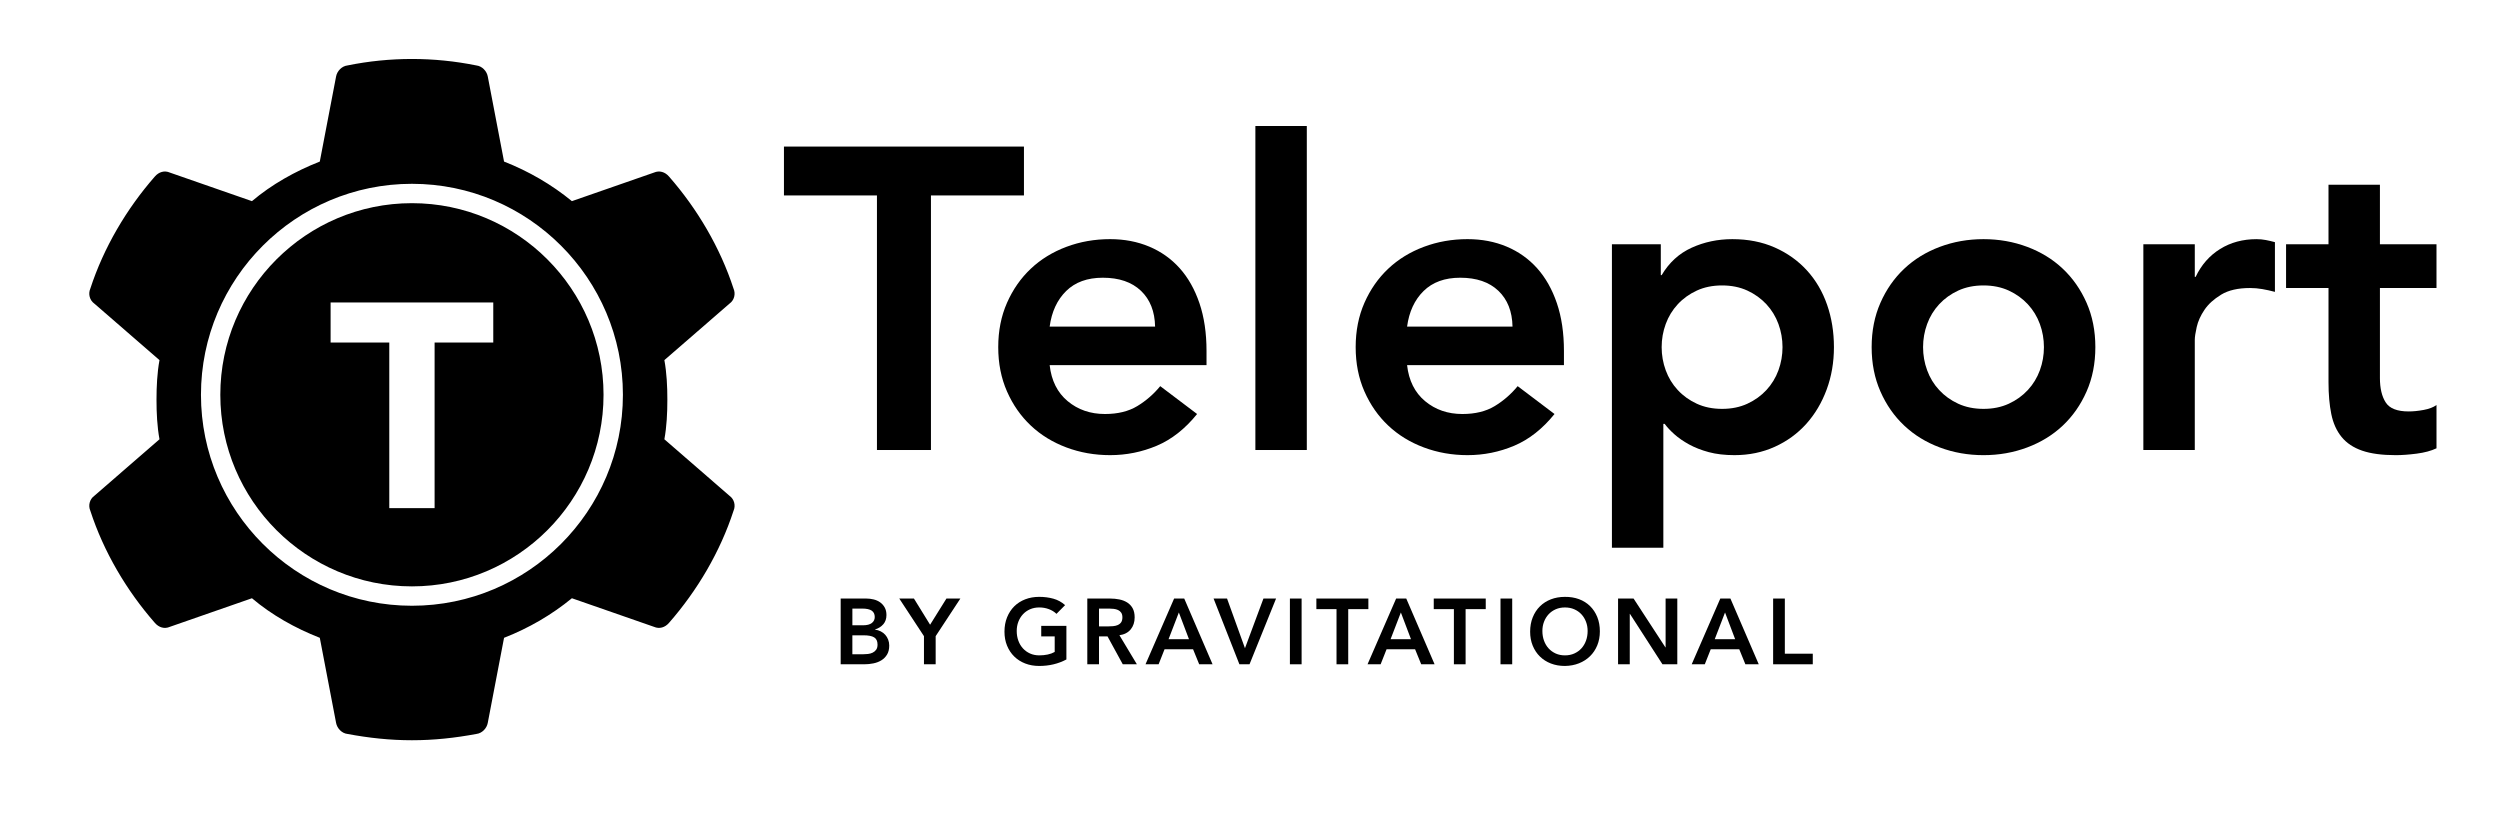
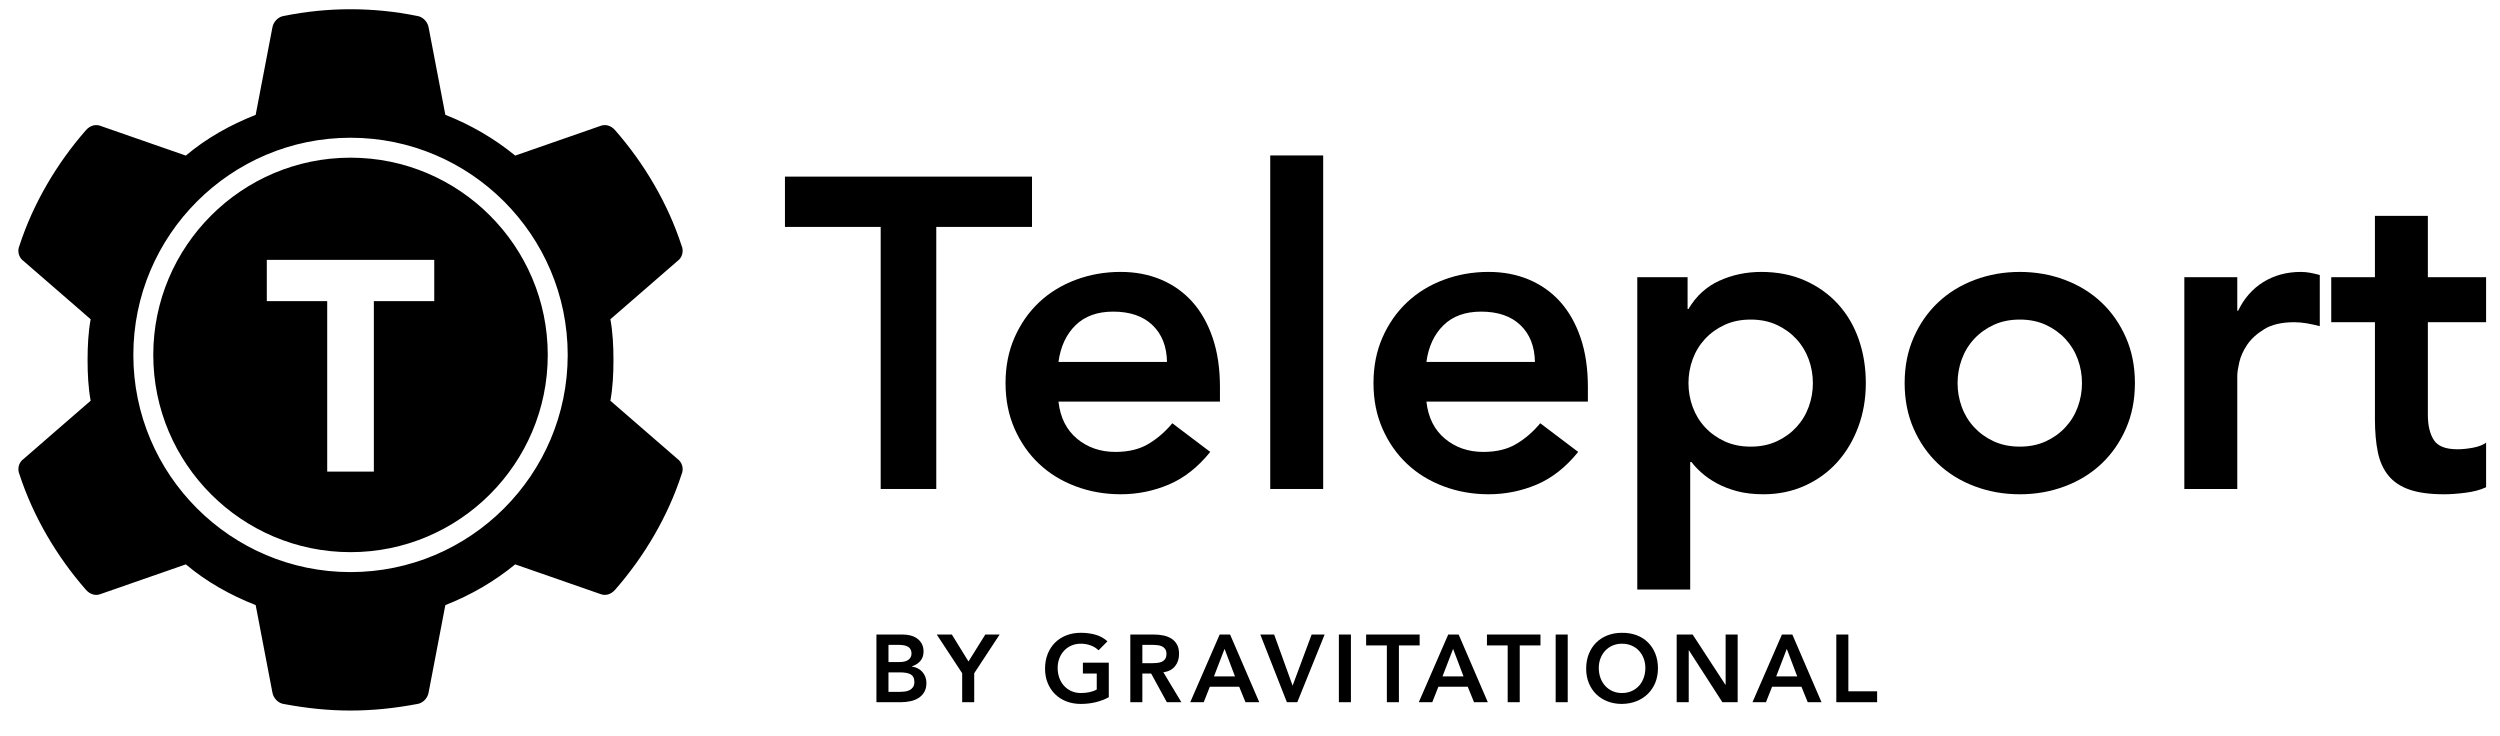
- <svg xmlns="http://www.w3.org/2000/svg" version="1.1" id="Layer_1" x="0px" y="0px" viewBox="0 0 350 114" enable-background="new 0 0 350 114" xml:space="preserve">
-   <g id="Layer_2">
-     <g>
+ <svg xmlns="http://www.w3.org/2000/svg" version="1.1" x="0px" y="0px" width="340px" height="100px" viewBox="0 0 340 100" enable-background="new 0 0 0 0" xml:space="preserve">
+   <g>
+     <g id="Layer_2">
      <g>
-         <path d="M57.671,28.444c-7.396,0-14.102,3.008-18.96,7.866c-4.857,4.857-7.866,11.563-7.866,18.96     c0,7.396,3.008,14.101,7.866,18.958s11.564,7.865,18.96,7.865s14.102-3.008,18.959-7.865s7.865-11.562,7.865-18.958     s-3.008-14.104-7.865-18.96C71.772,31.452,65.067,28.444,57.671,28.444z M69.058,47.954h-8.214v23.18H54.5v-23.18h-8.215v-5.612     h22.773V47.954L69.058,47.954z" />
-       </g>
-       <g>
-         <path d="M102.783,70.357c-0.099-0.371-0.321-0.709-0.647-0.942l-4.562-3.958L93.012,61.5     c0.163-0.887,0.268-1.805,0.331-2.736c0.064-0.931,0.087-1.874,0.087-2.805c0-0.933-0.022-1.875-0.087-2.807     c-0.063-0.932-0.168-1.851-0.331-2.736l4.562-3.957l4.562-3.958c0.326-0.233,0.549-0.57,0.647-0.942     c0.099-0.373,0.075-0.779-0.088-1.153c-0.932-2.862-2.2-5.656-3.731-8.299c-1.531-2.642-3.322-5.133-5.302-7.391     c-0.279-0.326-0.617-0.548-0.978-0.646c-0.36-0.099-0.745-0.075-1.117,0.087l-5.751,2.002l-5.749,2.001     c-1.42-1.164-2.934-2.211-4.522-3.137c-1.59-0.925-3.254-1.728-4.978-2.404l-1.14-5.959l-1.141-5.959     c-0.069-0.373-0.268-0.733-0.547-1.013c-0.279-0.28-0.641-0.478-1.037-0.524c-2.98-0.605-6.007-0.908-9.033-0.908     s-6.053,0.302-9.033,0.908C48.24,9.21,47.88,9.409,47.6,9.688c-0.279,0.279-0.478,0.64-0.547,1.013l-1.141,5.959l-1.141,5.96     c-1.723,0.676-3.411,1.479-5.012,2.404c-1.6,0.925-3.113,1.973-4.487,3.137l-5.75-2.001l-5.75-2.002     c-0.372-0.164-0.756-0.187-1.117-0.088c-0.361,0.1-0.699,0.32-0.978,0.646c-1.979,2.259-3.771,4.75-5.302,7.392     c-1.53,2.642-2.799,5.437-3.73,8.299c-0.163,0.373-0.187,0.781-0.087,1.152c0.099,0.372,0.32,0.71,0.646,0.943l4.563,3.957     l4.562,3.958c-0.163,0.885-0.268,1.804-0.331,2.735c-0.064,0.932-0.088,1.875-0.088,2.806s0.023,1.875,0.087,2.806     c0.064,0.932,0.168,1.851,0.332,2.735l-4.562,3.957l-4.562,3.959c-0.325,0.231-0.547,0.569-0.646,0.942     c-0.099,0.371-0.076,0.779,0.087,1.15c0.931,2.865,2.2,5.658,3.73,8.301c1.531,2.643,3.323,5.133,5.302,7.392     c0.28,0.325,0.618,0.548,0.978,0.646c0.361,0.1,0.745,0.075,1.118-0.088l5.75-2.003l5.75-2.001     c1.373,1.164,2.886,2.213,4.487,3.139c1.601,0.924,3.289,1.728,5.011,2.401l1.141,5.962l1.141,5.959     c0.07,0.372,0.268,0.733,0.547,1.014c0.279,0.279,0.641,0.479,1.036,0.522c1.49,0.278,2.979,0.501,4.481,0.651     c1.501,0.152,3.015,0.232,4.552,0.232s3.049-0.08,4.551-0.232c1.502-0.15,2.991-0.373,4.48-0.651     c0.396-0.045,0.757-0.244,1.037-0.522c0.28-0.279,0.477-0.642,0.547-1.014l1.141-5.959l1.141-5.962     c1.723-0.675,3.387-1.478,4.977-2.401c1.588-0.926,3.103-1.975,4.522-3.139l5.75,2.001l5.75,2.003     c0.373,0.163,0.757,0.186,1.118,0.088c0.36-0.099,0.698-0.32,0.978-0.646c1.979-2.259,3.771-4.749,5.302-7.392     c1.531-2.643,2.8-5.437,3.731-8.301C102.859,71.139,102.883,70.729,102.783,70.357z M78.545,76.145     c-5.348,5.349-12.732,8.66-20.875,8.66c-8.144,0-15.527-3.312-20.875-8.66s-8.66-12.731-8.66-20.875     c0-8.144,3.312-15.527,8.661-20.876c5.348-5.348,12.732-8.661,20.876-8.661c8.143,0,15.526,3.312,20.875,8.661     c5.348,5.349,8.661,12.732,8.661,20.876C87.207,63.412,83.894,70.796,78.545,76.145z" />
+         <g>
+           <path d="m47.671,21.444c-7.396,0 -14.102,3.008 -18.96,7.866c-4.857,4.857 -7.866,11.563 -7.866,18.96c0,7.396 3.008,14.101 7.866,18.958s11.564,7.865 18.96,7.865s14.102,-3.008 18.959,-7.865s7.865,-11.562 7.865,-18.958s-3.008,-14.104 -7.865,-18.96c-4.858,-4.858 -11.563,-7.866 -18.959,-7.866zm11.387,19.51h-8.214v23.18h-6.344v-23.18h-8.215v-5.612h22.773v5.612l0,0z" />
+         </g>
+         <g>
+           <path d="m92.783,63.357c-0.099,-0.371 -0.321,-0.709 -0.647,-0.942l-4.562,-3.958l-4.562,-3.957c0.163,-0.887 0.268,-1.805 0.331,-2.736c0.064,-0.931 0.087,-1.874 0.087,-2.805c0,-0.933 -0.022,-1.875 -0.087,-2.807c-0.063,-0.932 -0.168,-1.851 -0.331,-2.736l4.562,-3.957l4.562,-3.958c0.326,-0.233 0.549,-0.57 0.647,-0.942c0.099,-0.373 0.075,-0.779 -0.088,-1.153c-0.932,-2.862 -2.2,-5.656 -3.731,-8.299c-1.531,-2.642 -3.322,-5.133 -5.302,-7.391c-0.279,-0.326 -0.617,-0.548 -0.978,-0.646c-0.36,-0.099 -0.745,-0.075 -1.117,0.087l-5.751,2.002l-5.749,2.001c-1.42,-1.164 -2.934,-2.211 -4.522,-3.137c-1.59,-0.925 -3.254,-1.728 -4.978,-2.404l-1.14,-5.959l-1.141,-5.959c-0.069,-0.373 -0.268,-0.733 -0.547,-1.013c-0.279,-0.28 -0.641,-0.478 -1.037,-0.524c-2.98,-0.605 -6.007,-0.908 -9.033,-0.908s-6.053,0.302 -9.033,0.908c-0.396,0.046 -0.756,0.245 -1.036,0.524c-0.279,0.279 -0.478,0.64 -0.547,1.013l-1.141,5.959l-1.141,5.96c-1.723,0.676 -3.411,1.479 -5.012,2.404c-1.6,0.925 -3.113,1.973 -4.487,3.137l-5.75,-2.001l-5.75,-2.002c-0.372,-0.164 -0.756,-0.187 -1.117,-0.088c-0.361,0.1 -0.699,0.32 -0.978,0.646c-1.979,2.259 -3.771,4.75 -5.302,7.392c-1.53,2.642 -2.799,5.437 -3.73,8.299c-0.163,0.373 -0.187,0.781 -0.087,1.152c0.099,0.372 0.32,0.71 0.646,0.943l4.563,3.957l4.562,3.958c-0.163,0.885 -0.268,1.804 -0.331,2.735c-0.064,0.932 -0.088,1.875 -0.088,2.806s0.023,1.875 0.087,2.806c0.064,0.932 0.168,1.851 0.332,2.735l-4.562,3.957l-4.562,3.959c-0.325,0.231 -0.547,0.569 -0.646,0.942c-0.099,0.371 -0.076,0.779 0.087,1.15c0.931,2.865 2.2,5.658 3.73,8.301c1.531,2.643 3.323,5.133 5.302,7.392c0.28,0.325 0.618,0.548 0.978,0.646c0.361,0.1 0.745,0.075 1.118,-0.088l5.75,-2.003l5.75,-2.001c1.373,1.164 2.886,2.213 4.487,3.139c1.601,0.924 3.289,1.728 5.011,2.401l1.141,5.962l1.141,5.959c0.07,0.372 0.268,0.733 0.547,1.014c0.279,0.279 0.641,0.479 1.036,0.522c1.49,0.278 2.979,0.501 4.481,0.651c1.501,0.152 3.015,0.232 4.552,0.232s3.049,-0.08 4.551,-0.232c1.502,-0.15 2.991,-0.373 4.48,-0.651c0.396,-0.045 0.757,-0.244 1.037,-0.522c0.28,-0.279 0.477,-0.642 0.547,-1.014l1.141,-5.959l1.141,-5.962c1.723,-0.675 3.387,-1.478 4.977,-2.401c1.588,-0.926 3.103,-1.975 4.522,-3.139l5.75,2.001l5.75,2.003c0.373,0.163 0.757,0.186 1.118,0.088c0.36,-0.099 0.698,-0.32 0.978,-0.646c1.979,-2.259 3.771,-4.749 5.302,-7.392c1.531,-2.643 2.8,-5.437 3.731,-8.301c0.164,-0.368 0.188,-0.778 0.088,-1.15zm-24.238,5.788c-5.348,5.349 -12.732,8.66 -20.875,8.66c-8.144,0 -15.527,-3.312 -20.875,-8.66s-8.66,-12.731 -8.66,-20.875c0,-8.144 3.312,-15.527 8.661,-20.876c5.348,-5.348 12.732,-8.661 20.876,-8.661c8.143,0 15.526,3.312 20.875,8.661c5.348,5.349 8.661,12.732 8.661,20.876c-0.001,8.142 -3.314,15.526 -8.663,20.875z" />
+         </g>
      </g>
    </g>
-   </g>
-   <g enable-background="new    ">
-     <path d="M122.773,27.361h-13.02v-6.841h33.6v6.841h-13.02v35.64h-7.56V27.361z" />
-     <path d="M146.953,51.121c0.24,2.16,1.08,3.84,2.52,5.04s3.18,1.8,5.22,1.8c1.8,0,3.309-0.369,4.53-1.11   c1.22-0.739,2.29-1.669,3.21-2.79l5.16,3.9c-1.68,2.08-3.561,3.561-5.64,4.44c-2.08,0.879-4.26,1.319-6.54,1.319   c-2.16,0-4.2-0.359-6.12-1.08c-1.92-0.72-3.581-1.739-4.98-3.06c-1.401-1.32-2.511-2.91-3.33-4.771   c-0.82-1.859-1.23-3.93-1.23-6.21c0-2.279,0.41-4.35,1.23-6.21c0.819-1.859,1.929-3.449,3.33-4.77c1.399-1.32,3.06-2.34,4.98-3.061   c1.92-0.72,3.96-1.079,6.12-1.079c2,0,3.83,0.351,5.49,1.05c1.659,0.7,3.08,1.71,4.26,3.029c1.18,1.32,2.1,2.951,2.76,4.891   c0.66,1.94,0.99,4.17,0.99,6.689v1.98H146.953z M161.713,45.721c-0.041-2.119-0.7-3.789-1.98-5.01c-1.281-1.22-3.06-1.83-5.34-1.83   c-2.16,0-3.87,0.621-5.13,1.86c-1.26,1.24-2.031,2.9-2.31,4.979H161.713z" />
-     <path d="M175.753,17.641h7.2v45.36h-7.2V17.641z" />
-     <path d="M196.992,51.121c0.24,2.16,1.08,3.84,2.52,5.04c1.44,1.2,3.181,1.8,5.221,1.8c1.8,0,3.309-0.369,4.529-1.11   c1.221-0.739,2.29-1.669,3.211-2.79l5.16,3.9c-1.681,2.08-3.561,3.561-5.641,4.44c-2.08,0.879-4.26,1.319-6.54,1.319   c-2.159,0-4.2-0.359-6.12-1.08c-1.92-0.72-3.58-1.739-4.979-3.06c-1.401-1.32-2.511-2.91-3.33-4.771   c-0.82-1.859-1.229-3.93-1.229-6.21c0-2.279,0.409-4.35,1.229-6.21c0.819-1.859,1.929-3.449,3.33-4.77   c1.399-1.32,3.06-2.34,4.979-3.061c1.92-0.72,3.961-1.079,6.12-1.079c2,0,3.83,0.351,5.49,1.05c1.659,0.7,3.079,1.71,4.26,3.029   c1.18,1.32,2.101,2.951,2.761,4.891c0.66,1.94,0.989,4.17,0.989,6.689v1.98H196.992z M211.752,45.721   c-0.04-2.119-0.699-3.789-1.979-5.01c-1.28-1.22-3.06-1.83-5.341-1.83c-2.159,0-3.869,0.621-5.129,1.86   c-1.26,1.24-2.031,2.9-2.311,4.979H211.752z" />
-     <path d="M225.672,34.201h6.84v4.319h0.12c1.04-1.759,2.439-3.039,4.2-3.84c1.76-0.8,3.66-1.199,5.699-1.199   c2.199,0,4.18,0.39,5.94,1.17c1.76,0.779,3.26,1.851,4.5,3.21c1.239,1.36,2.18,2.96,2.82,4.8c0.64,1.84,0.96,3.82,0.96,5.939   c0,2.121-0.34,4.101-1.02,5.94c-0.682,1.84-1.631,3.44-2.851,4.8c-1.221,1.36-2.69,2.43-4.41,3.21s-3.601,1.17-5.64,1.17   c-1.36,0-2.561-0.141-3.6-0.42c-1.041-0.28-1.961-0.64-2.761-1.08c-0.8-0.439-1.479-0.909-2.04-1.41   c-0.561-0.499-1.02-0.989-1.38-1.47h-0.181v17.34h-7.199V34.201z M249.552,48.601c0-1.119-0.19-2.199-0.569-3.239   c-0.381-1.04-0.941-1.96-1.681-2.761c-0.741-0.799-1.63-1.439-2.67-1.92c-1.04-0.479-2.22-0.72-3.54-0.72s-2.5,0.24-3.54,0.72   c-1.04,0.48-1.931,1.121-2.67,1.92c-0.741,0.801-1.3,1.721-1.681,2.761c-0.38,1.04-0.569,2.12-0.569,3.239   c0,1.121,0.189,2.201,0.569,3.24c0.381,1.041,0.939,1.961,1.681,2.76c0.739,0.801,1.63,1.44,2.67,1.92   c1.04,0.48,2.22,0.721,3.54,0.721s2.5-0.24,3.54-0.721c1.04-0.479,1.929-1.119,2.67-1.92c0.739-0.799,1.3-1.719,1.681-2.76   C249.361,50.802,249.552,49.722,249.552,48.601z" />
-     <path d="M262.031,48.601c0-2.279,0.41-4.35,1.23-6.21c0.818-1.859,1.929-3.449,3.33-4.77   c1.398-1.32,3.059-2.34,4.979-3.061c1.92-0.72,3.96-1.079,6.12-1.079s4.199,0.359,6.119,1.079c1.92,0.721,3.58,1.74,4.98,3.061   s2.51,2.91,3.33,4.77c0.82,1.86,1.23,3.931,1.23,6.21c0,2.28-0.41,4.351-1.23,6.21c-0.82,1.86-1.93,3.45-3.33,4.771   s-3.061,2.34-4.98,3.06c-1.92,0.721-3.959,1.08-6.119,1.08s-4.2-0.359-6.12-1.08c-1.921-0.72-3.581-1.739-4.979-3.06   c-1.401-1.32-2.512-2.91-3.33-4.771C262.441,52.951,262.031,50.881,262.031,48.601z M269.23,48.601c0,1.121,0.189,2.201,0.57,3.24   c0.38,1.041,0.939,1.961,1.68,2.76c0.74,0.801,1.63,1.44,2.67,1.92c1.041,0.48,2.221,0.721,3.541,0.721s2.499-0.24,3.539-0.721   c1.041-0.479,1.93-1.119,2.67-1.92c0.74-0.799,1.301-1.719,1.682-2.76c0.379-1.039,0.568-2.119,0.568-3.24   c0-1.119-0.189-2.199-0.568-3.239c-0.381-1.04-0.941-1.96-1.682-2.761c-0.74-0.799-1.629-1.439-2.67-1.92   c-1.04-0.479-2.219-0.72-3.539-0.72s-2.5,0.24-3.541,0.72c-1.04,0.48-1.93,1.121-2.67,1.92c-0.74,0.801-1.3,1.721-1.68,2.761   C269.42,46.401,269.23,47.481,269.23,48.601z" />
-     <path d="M300.07,34.201h7.201v4.56h0.119c0.799-1.68,1.939-2.979,3.42-3.899s3.18-1.38,5.1-1.38   c0.439,0,0.871,0.04,1.291,0.119c0.42,0.081,0.85,0.181,1.289,0.301v6.96c-0.6-0.16-1.189-0.29-1.77-0.391   c-0.58-0.099-1.15-0.149-1.711-0.149c-1.68,0-3.029,0.31-4.049,0.93c-1.02,0.621-1.801,1.33-2.34,2.13   c-0.541,0.801-0.9,1.601-1.08,2.4c-0.18,0.801-0.27,1.4-0.27,1.8v15.42h-7.201V34.201z" />
-     <path d="M320.049,40.321v-6.12h5.941v-8.34h7.199v8.34h7.92v6.12h-7.92v12.6c0,1.44,0.27,2.58,0.811,3.42   c0.539,0.84,1.609,1.26,3.209,1.26c0.641,0,1.34-0.069,2.102-0.21c0.758-0.14,1.359-0.369,1.799-0.689v6.06   c-0.76,0.36-1.689,0.609-2.789,0.75c-1.102,0.14-2.07,0.21-2.91,0.21c-1.92,0-3.49-0.21-4.711-0.63s-2.18-1.06-2.879-1.92   c-0.701-0.859-1.182-1.93-1.441-3.21c-0.26-1.279-0.389-2.76-0.389-4.44V40.321H320.049z" />
-   </g>
-   <g enable-background="new    ">
-     <path d="M117.694,83.796h3.588c0.346,0,0.689,0.041,1.027,0.124c0.338,0.082,0.639,0.217,0.903,0.402   c0.264,0.187,0.479,0.427,0.644,0.722s0.247,0.65,0.247,1.066c0,0.52-0.147,0.948-0.442,1.287c-0.295,0.338-0.681,0.58-1.157,0.728   v0.026c0.286,0.034,0.553,0.114,0.8,0.24c0.247,0.126,0.457,0.286,0.63,0.48c0.173,0.195,0.31,0.421,0.409,0.677   s0.15,0.53,0.15,0.825c0,0.503-0.1,0.921-0.299,1.255c-0.199,0.333-0.461,0.603-0.786,0.806c-0.325,0.204-0.698,0.349-1.118,0.436   S121.442,93,121.009,93h-3.315V83.796z M119.332,87.54h1.495c0.546,0,0.956-0.106,1.229-0.318c0.273-0.213,0.409-0.492,0.409-0.839   c0-0.398-0.141-0.695-0.422-0.891c-0.282-0.194-0.734-0.292-1.358-0.292h-1.352V87.54z M119.332,91.596h1.508   c0.208,0,0.431-0.013,0.669-0.039c0.238-0.025,0.457-0.086,0.657-0.182c0.199-0.096,0.364-0.231,0.494-0.409   c0.13-0.178,0.195-0.418,0.195-0.722c0-0.485-0.158-0.823-0.475-1.014c-0.316-0.191-0.808-0.286-1.476-0.286h-1.573V91.596z" />
-     <path d="M129.355,89.061l-3.458-5.265h2.054l2.262,3.666l2.288-3.666h1.95l-3.458,5.265V93h-1.638V89.061z" />
-     <path d="M149.297,92.324c-1.136,0.606-2.405,0.91-3.809,0.91c-0.711,0-1.363-0.115-1.957-0.345   s-1.105-0.555-1.534-0.976c-0.429-0.42-0.765-0.925-1.007-1.514c-0.243-0.59-0.364-1.244-0.364-1.964   c0-0.736,0.121-1.405,0.364-2.008s0.579-1.116,1.007-1.541c0.429-0.424,0.94-0.751,1.534-0.981   c0.594-0.229,1.246-0.345,1.957-0.345c0.702,0,1.36,0.085,1.976,0.254c0.615,0.169,1.166,0.471,1.651,0.903l-1.209,1.223   c-0.295-0.286-0.652-0.508-1.072-0.663c-0.421-0.156-0.865-0.234-1.333-0.234c-0.477,0-0.908,0.085-1.294,0.254   c-0.385,0.169-0.717,0.402-0.994,0.701c-0.277,0.3-0.492,0.648-0.644,1.047c-0.152,0.398-0.228,0.828-0.228,1.287   c0,0.494,0.076,0.949,0.228,1.365c0.151,0.416,0.366,0.775,0.644,1.079c0.277,0.303,0.609,0.541,0.994,0.715   c0.386,0.173,0.817,0.26,1.294,0.26c0.416,0,0.808-0.039,1.176-0.117c0.368-0.078,0.695-0.199,0.981-0.363V89.1h-1.885v-1.481   h3.523V92.324z" />
-     <path d="M152.222,83.796h3.198c0.442,0,0.869,0.041,1.28,0.124c0.412,0.082,0.778,0.223,1.099,0.422   c0.32,0.199,0.576,0.468,0.767,0.807c0.19,0.338,0.286,0.767,0.286,1.286c0,0.668-0.185,1.227-0.553,1.678   c-0.369,0.45-0.895,0.724-1.58,0.818L159.164,93h-1.976l-2.132-3.9h-1.196V93h-1.638V83.796z M155.134,87.696   c0.234,0,0.468-0.011,0.702-0.033c0.234-0.021,0.448-0.073,0.644-0.155c0.195-0.083,0.353-0.208,0.474-0.377   c0.122-0.169,0.182-0.405,0.182-0.709c0-0.269-0.056-0.485-0.169-0.649c-0.113-0.165-0.26-0.288-0.442-0.371   c-0.182-0.082-0.384-0.137-0.604-0.162c-0.221-0.026-0.436-0.039-0.644-0.039h-1.417v2.496H155.134z" />
-     <path d="M164.376,83.796h1.417L169.759,93h-1.872l-0.858-2.106h-3.991L162.206,93h-1.833L164.376,83.796z    M166.457,89.49l-1.417-3.744l-1.443,3.744H166.457z" />
-     <path d="M169.901,83.796h1.885l2.509,6.955l2.587-6.955h1.768L174.933,93h-1.417L169.901,83.796z" />
-     <path d="M180.587,83.796h1.638V93h-1.638V83.796z" />
-     <path d="M187.113,85.278h-2.821v-1.482h7.28v1.482h-2.821V93h-1.638V85.278z" />
-     <path d="M195.459,83.796h1.417L200.842,93h-1.873l-0.857-2.106h-3.991L193.288,93h-1.833L195.459,83.796z    M197.539,89.49l-1.417-3.744l-1.442,3.744H197.539z" />
-     <path d="M203.545,85.278h-2.82v-1.482h7.279v1.482h-2.82V93h-1.639V85.278z" />
-     <path d="M210.07,83.796h1.639V93h-1.639V83.796z" />
-     <path d="M214.219,88.437c0-0.736,0.121-1.405,0.363-2.008s0.578-1.116,1.008-1.541   c0.429-0.424,0.939-0.751,1.533-0.981c0.594-0.229,1.246-0.345,1.957-0.345c0.719-0.008,1.378,0.098,1.977,0.319   c0.598,0.221,1.113,0.544,1.547,0.968c0.433,0.425,0.771,0.937,1.014,1.534c0.242,0.599,0.363,1.266,0.363,2.002   c0,0.72-0.121,1.374-0.363,1.963c-0.242,0.59-0.581,1.097-1.014,1.521c-0.434,0.425-0.949,0.756-1.547,0.994   c-0.599,0.238-1.258,0.362-1.977,0.371c-0.711,0-1.363-0.115-1.957-0.345s-1.104-0.555-1.533-0.976   c-0.43-0.42-0.766-0.925-1.008-1.514C214.34,89.811,214.219,89.156,214.219,88.437z M215.934,88.333   c0,0.494,0.076,0.949,0.229,1.365c0.15,0.416,0.365,0.775,0.643,1.079c0.277,0.303,0.609,0.541,0.994,0.715   c0.387,0.173,0.817,0.26,1.295,0.26c0.477,0,0.909-0.087,1.299-0.26c0.391-0.174,0.725-0.412,1.002-0.715   c0.277-0.304,0.491-0.663,0.643-1.079c0.152-0.416,0.229-0.871,0.229-1.365c0-0.459-0.076-0.889-0.229-1.287   c-0.151-0.398-0.365-0.747-0.643-1.047c-0.277-0.299-0.611-0.532-1.002-0.701c-0.39-0.169-0.822-0.254-1.299-0.254   c-0.478,0-0.908,0.085-1.295,0.254c-0.385,0.169-0.717,0.402-0.994,0.701c-0.277,0.3-0.492,0.648-0.643,1.047   C216.01,87.444,215.934,87.874,215.934,88.333z" />
-     <path d="M226.529,83.796h2.171l4.459,6.838h0.026v-6.838h1.637V93h-2.079l-4.55-7.059h-0.026V93h-1.638V83.796z" />
-     <path d="M240.842,83.796h1.417L246.225,93h-1.873l-0.857-2.106h-3.991L238.671,93h-1.833L240.842,83.796z    M242.922,89.49l-1.417-3.744l-1.442,3.744H242.922z" />
-     <path d="M248.238,83.796h1.639v7.722h3.912V93h-5.551V83.796z" />
+     <g>
+       <path d="m119.773,30.861h-13.02v-6.841h33.6v6.841h-13.02v35.64h-7.56v-35.64l0,0z" />
+       <path d="m143.953,54.621c0.24,2.16 1.08,3.84 2.52,5.04s3.18,1.8 5.22,1.8c1.8,0 3.309,-0.369 4.53,-1.11c1.22,-0.739 2.29,-1.669 3.21,-2.79l5.16,3.9c-1.68,2.08 -3.561,3.561 -5.64,4.44c-2.08,0.879 -4.26,1.319 -6.54,1.319c-2.16,0 -4.2,-0.359 -6.12,-1.08c-1.92,-0.72 -3.581,-1.739 -4.98,-3.06c-1.401,-1.32 -2.511,-2.91 -3.33,-4.771c-0.82,-1.859 -1.23,-3.93 -1.23,-6.21c0,-2.279 0.41,-4.35 1.23,-6.21c0.819,-1.859 1.929,-3.449 3.33,-4.77c1.399,-1.32 3.06,-2.34 4.98,-3.061c1.92,-0.72 3.96,-1.079 6.12,-1.079c2,0 3.83,0.351 5.49,1.05c1.659,0.7 3.08,1.71 4.26,3.029c1.18,1.32 2.1,2.951 2.76,4.891c0.66,1.94 0.99,4.17 0.99,6.689v1.98h-21.96l0,0.003zm14.76,-5.4c-0.041,-2.119 -0.7,-3.789 -1.98,-5.01c-1.281,-1.22 -3.06,-1.83 -5.34,-1.83c-2.16,0 -3.87,0.621 -5.13,1.86c-1.26,1.24 -2.031,2.9 -2.31,4.979h14.76l0,0.001z" />
+       <path d="m172.753,21.141h7.2v45.36h-7.2v-45.36l0,0z" />
+       <path d="m193.992,54.621c0.24,2.16 1.08,3.84 2.52,5.04c1.44,1.2 3.181,1.8 5.221,1.8c1.8,0 3.309,-0.369 4.529,-1.11c1.221,-0.739 2.29,-1.669 3.211,-2.79l5.16,3.9c-1.681,2.08 -3.561,3.561 -5.641,4.44c-2.08,0.879 -4.26,1.319 -6.54,1.319c-2.159,0 -4.2,-0.359 -6.12,-1.08c-1.92,-0.72 -3.58,-1.739 -4.979,-3.06c-1.401,-1.32 -2.511,-2.91 -3.33,-4.771c-0.82,-1.859 -1.229,-3.93 -1.229,-6.21c0,-2.279 0.409,-4.35 1.229,-6.21c0.819,-1.859 1.929,-3.449 3.33,-4.77c1.399,-1.32 3.06,-2.34 4.979,-3.061c1.92,-0.72 3.961,-1.079 6.12,-1.079c2,0 3.83,0.351 5.49,1.05c1.659,0.7 3.079,1.71 4.26,3.029c1.18,1.32 2.101,2.951 2.761,4.891c0.66,1.94 0.989,4.17 0.989,6.689v1.98h-21.96l0,0.003zm14.76,-5.4c-0.04,-2.119 -0.699,-3.789 -1.979,-5.01c-1.28,-1.22 -3.06,-1.83 -5.341,-1.83c-2.159,0 -3.869,0.621 -5.129,1.86c-1.26,1.24 -2.031,2.9 -2.311,4.979h14.76l0,0.001z" />
+       <path d="m222.672,37.701h6.84v4.319h0.12c1.04,-1.759 2.439,-3.039 4.2,-3.84c1.76,-0.8 3.66,-1.199 5.699,-1.199c2.199,0 4.18,0.39 5.94,1.17c1.76,0.779 3.26,1.851 4.5,3.21c1.239,1.36 2.18,2.96 2.82,4.8c0.64,1.84 0.96,3.82 0.96,5.939c0,2.121 -0.34,4.101 -1.02,5.94c-0.682,1.84 -1.631,3.44 -2.851,4.8c-1.221,1.36 -2.69,2.43 -4.41,3.21s-3.601,1.17 -5.64,1.17c-1.36,0 -2.561,-0.141 -3.6,-0.42c-1.041,-0.28 -1.961,-0.64 -2.761,-1.08c-0.8,-0.439 -1.479,-0.909 -2.04,-1.41c-0.561,-0.499 -1.02,-0.989 -1.38,-1.47h-0.181v17.34h-7.199v-42.479l0.003,0zm23.88,14.4c0,-1.119 -0.19,-2.199 -0.569,-3.239c-0.381,-1.04 -0.941,-1.96 -1.681,-2.761c-0.741,-0.799 -1.63,-1.439 -2.67,-1.92c-1.04,-0.479 -2.22,-0.72 -3.54,-0.72s-2.5,0.24 -3.54,0.72c-1.04,0.48 -1.931,1.121 -2.67,1.92c-0.741,0.801 -1.3,1.721 -1.681,2.761c-0.38,1.04 -0.569,2.12 -0.569,3.239c0,1.121 0.189,2.201 0.569,3.24c0.381,1.041 0.939,1.961 1.681,2.76c0.739,0.801 1.63,1.44 2.67,1.92c1.04,0.48 2.22,0.721 3.54,0.721s2.5,-0.24 3.54,-0.721c1.04,-0.479 1.929,-1.119 2.67,-1.92c0.739,-0.799 1.3,-1.719 1.681,-2.76c0.378,-1.039 0.569,-2.119 0.569,-3.24z" />
+       <path d="m259.031,52.101c0,-2.279 0.41,-4.35 1.23,-6.21c0.818,-1.859 1.929,-3.449 3.33,-4.77c1.398,-1.32 3.059,-2.34 4.979,-3.061c1.92,-0.72 3.96,-1.079 6.12,-1.079s4.199,0.359 6.119,1.079c1.92,0.721 3.58,1.74 4.98,3.061s2.51,2.91 3.33,4.77c0.82,1.86 1.23,3.931 1.23,6.21c0,2.28 -0.41,4.351 -1.23,6.21c-0.82,1.86 -1.93,3.45 -3.33,4.771s-3.061,2.34 -4.98,3.06c-1.92,0.721 -3.959,1.08 -6.119,1.08s-4.2,-0.359 -6.12,-1.08c-1.921,-0.72 -3.581,-1.739 -4.979,-3.06c-1.401,-1.32 -2.512,-2.91 -3.33,-4.771c-0.82,-1.86 -1.23,-3.93 -1.23,-6.21zm7.199,0c0,1.121 0.189,2.201 0.57,3.24c0.38,1.041 0.939,1.961 1.68,2.76c0.74,0.801 1.63,1.44 2.67,1.92c1.041,0.48 2.221,0.721 3.541,0.721s2.499,-0.24 3.539,-0.721c1.041,-0.479 1.93,-1.119 2.67,-1.92c0.74,-0.799 1.301,-1.719 1.682,-2.76c0.379,-1.039 0.568,-2.119 0.568,-3.24c0,-1.119 -0.189,-2.199 -0.568,-3.239c-0.381,-1.04 -0.941,-1.96 -1.682,-2.761c-0.74,-0.799 -1.629,-1.439 -2.67,-1.92c-1.04,-0.479 -2.219,-0.72 -3.539,-0.72s-2.5,0.24 -3.541,0.72c-1.04,0.48 -1.93,1.121 -2.67,1.92c-0.74,0.801 -1.3,1.721 -1.68,2.761c-0.38,1.039 -0.57,2.119 -0.57,3.239z" />
+       <path d="m297.07,37.701h7.201v4.56h0.119c0.799,-1.68 1.939,-2.979 3.42,-3.899s3.18,-1.38 5.1,-1.38c0.439,0 0.871,0.04 1.291,0.119c0.42,0.081 0.85,0.181 1.289,0.301v6.96c-0.6,-0.16 -1.189,-0.29 -1.77,-0.391c-0.58,-0.099 -1.15,-0.149 -1.711,-0.149c-1.68,0 -3.029,0.31 -4.049,0.93c-1.02,0.621 -1.801,1.33 -2.34,2.13c-0.541,0.801 -0.9,1.601 -1.08,2.4c-0.18,0.801 -0.27,1.4 -0.27,1.8v15.42h-7.201v-28.801l0.001,0z" />
+       <path d="m317.049,43.821v-6.12h5.941v-8.34h7.199v8.34h7.92v6.12h-7.92v12.6c0,1.44 0.27,2.58 0.811,3.42c0.539,0.84 1.609,1.26 3.209,1.26c0.641,0 1.34,-0.069 2.102,-0.21c0.758,-0.14 1.359,-0.369 1.799,-0.689v6.06c-0.76,0.36 -1.689,0.609 -2.789,0.75c-1.102,0.14 -2.07,0.21 -2.91,0.21c-1.92,0 -3.49,-0.21 -4.711,-0.63s-2.18,-1.06 -2.879,-1.92c-0.701,-0.859 -1.182,-1.93 -1.441,-3.21c-0.26,-1.279 -0.389,-2.76 -0.389,-4.44v-13.201h-5.942l0,0z" />
+     </g>
+     <g>
+       <path d="m119.194,86.296h3.588c0.346,0 0.689,0.041 1.027,0.124c0.338,0.082 0.639,0.217 0.903,0.402c0.264,0.187 0.479,0.427 0.644,0.722s0.247,0.65 0.247,1.066c0,0.52 -0.147,0.948 -0.442,1.287c-0.295,0.338 -0.681,0.58 -1.157,0.728v0.026c0.286,0.034 0.553,0.114 0.8,0.24c0.247,0.126 0.457,0.286 0.63,0.48c0.173,0.195 0.31,0.421 0.409,0.677s0.15,0.53 0.15,0.825c0,0.503 -0.1,0.921 -0.299,1.255c-0.199,0.333 -0.461,0.603 -0.786,0.806c-0.325,0.204 -0.698,0.349 -1.118,0.436s-0.848,0.13 -1.281,0.13h-3.315v-9.204l0,0zm1.638,3.744h1.495c0.546,0 0.956,-0.106 1.229,-0.318c0.273,-0.213 0.409,-0.492 0.409,-0.839c0,-0.398 -0.141,-0.695 -0.422,-0.891c-0.282,-0.194 -0.734,-0.292 -1.358,-0.292h-1.352v2.34l-0.001,0zm0,4.056h1.508c0.208,0 0.431,-0.013 0.669,-0.039c0.238,-0.025 0.457,-0.086 0.657,-0.182c0.199,-0.096 0.364,-0.231 0.494,-0.409c0.13,-0.178 0.195,-0.418 0.195,-0.722c0,-0.485 -0.158,-0.823 -0.475,-1.014c-0.316,-0.191 -0.808,-0.286 -1.476,-0.286h-1.573v2.652l0.001,0z" />
+       <path d="m130.855,91.561l-3.458,-5.265h2.054l2.262,3.666l2.288,-3.666h1.95l-3.458,5.265v3.939h-1.638v-3.939l0,0z" />
+       <path d="m150.797,94.824c-1.136,0.606 -2.405,0.91 -3.809,0.91c-0.711,0 -1.363,-0.115 -1.957,-0.345s-1.105,-0.555 -1.534,-0.976c-0.429,-0.42 -0.765,-0.925 -1.007,-1.514c-0.243,-0.59 -0.364,-1.244 -0.364,-1.964c0,-0.736 0.121,-1.405 0.364,-2.008s0.579,-1.116 1.007,-1.541c0.429,-0.424 0.94,-0.751 1.534,-0.981c0.594,-0.229 1.246,-0.345 1.957,-0.345c0.702,0 1.36,0.085 1.976,0.254c0.615,0.169 1.166,0.471 1.651,0.903l-1.209,1.223c-0.295,-0.286 -0.652,-0.508 -1.072,-0.663c-0.421,-0.156 -0.865,-0.234 -1.333,-0.234c-0.477,0 -0.908,0.085 -1.294,0.254c-0.385,0.169 -0.717,0.402 -0.994,0.701c-0.277,0.3 -0.492,0.648 -0.644,1.047c-0.152,0.398 -0.228,0.828 -0.228,1.287c0,0.494 0.076,0.949 0.228,1.365c0.151,0.416 0.366,0.775 0.644,1.079c0.277,0.303 0.609,0.541 0.994,0.715c0.386,0.173 0.817,0.26 1.294,0.26c0.416,0 0.808,-0.039 1.176,-0.117c0.368,-0.078 0.695,-0.199 0.981,-0.363v-2.171h-1.885v-1.481h3.523v4.705l0.001,0z" />
+       <path d="m153.722,86.296h3.198c0.442,0 0.869,0.041 1.28,0.124c0.412,0.082 0.778,0.223 1.099,0.422c0.32,0.199 0.576,0.468 0.767,0.807c0.19,0.338 0.286,0.767 0.286,1.286c0,0.668 -0.185,1.227 -0.553,1.678c-0.369,0.45 -0.895,0.724 -1.58,0.818l2.445,4.069h-1.976l-2.132,-3.9h-1.196v3.9h-1.638v-9.204l0,0zm2.912,3.9c0.234,0 0.468,-0.011 0.702,-0.033c0.234,-0.021 0.448,-0.073 0.644,-0.155c0.195,-0.083 0.353,-0.208 0.474,-0.377c0.122,-0.169 0.182,-0.405 0.182,-0.709c0,-0.269 -0.056,-0.485 -0.169,-0.649c-0.113,-0.165 -0.26,-0.288 -0.442,-0.371c-0.182,-0.082 -0.384,-0.137 -0.604,-0.162c-0.221,-0.026 -0.436,-0.039 -0.644,-0.039h-1.417v2.496h1.274l0,-0.001z" />
+       <path d="m165.876,86.296h1.417l3.966,9.204h-1.872l-0.858,-2.106h-3.991l-0.832,2.106h-1.833l4.003,-9.204zm2.081,5.694l-1.417,-3.744l-1.443,3.744h2.86l0,0z" />
+       <path d="m171.401,86.296h1.885l2.509,6.955l2.587,-6.955h1.768l-3.717,9.204h-1.417l-3.615,-9.204z" />
+       <path d="m182.087,86.296h1.638v9.204h-1.638v-9.204l0,0z" />
+       <path d="m188.613,87.778h-2.821v-1.482h7.28v1.482h-2.821v7.722h-1.638v-7.722l0,0z" />
+       <path d="m196.959,86.296h1.417l3.966,9.204h-1.873l-0.857,-2.106h-3.991l-0.833,2.106h-1.833l4.004,-9.204zm2.08,5.694l-1.417,-3.744l-1.442,3.744h2.859l0,0z" />
+       <path d="m205.045,87.778h-2.82v-1.482h7.279v1.482h-2.82v7.722h-1.639v-7.722l0,0z" />
+       <path d="m211.57,86.296h1.639v9.204h-1.639v-9.204l0,0z" />
+       <path d="m215.719,90.937c0,-0.736 0.121,-1.405 0.363,-2.008s0.578,-1.116 1.008,-1.541c0.429,-0.424 0.939,-0.751 1.533,-0.981c0.594,-0.229 1.246,-0.345 1.957,-0.345c0.719,-0.008 1.378,0.098 1.977,0.319c0.598,0.221 1.113,0.544 1.547,0.968c0.433,0.425 0.771,0.937 1.014,1.534c0.242,0.599 0.363,1.266 0.363,2.002c0,0.72 -0.121,1.374 -0.363,1.963c-0.242,0.59 -0.581,1.097 -1.014,1.521c-0.434,0.425 -0.949,0.756 -1.547,0.994c-0.599,0.238 -1.258,0.362 -1.977,0.371c-0.711,0 -1.363,-0.115 -1.957,-0.345s-1.104,-0.555 -1.533,-0.976c-0.43,-0.42 -0.766,-0.925 -1.008,-1.514c-0.242,-0.588 -0.363,-1.243 -0.363,-1.962zm1.715,-0.104c0,0.494 0.076,0.949 0.229,1.365c0.15,0.416 0.365,0.775 0.643,1.079c0.277,0.303 0.609,0.541 0.994,0.715c0.387,0.173 0.817,0.26 1.295,0.26c0.477,0 0.909,-0.087 1.299,-0.26c0.391,-0.174 0.725,-0.412 1.002,-0.715c0.277,-0.304 0.491,-0.663 0.643,-1.079c0.152,-0.416 0.229,-0.871 0.229,-1.365c0,-0.459 -0.076,-0.889 -0.229,-1.287c-0.151,-0.398 -0.365,-0.747 -0.643,-1.047c-0.277,-0.299 -0.611,-0.532 -1.002,-0.701c-0.39,-0.169 -0.822,-0.254 -1.299,-0.254c-0.478,0 -0.908,0.085 -1.295,0.254c-0.385,0.169 -0.717,0.402 -0.994,0.701c-0.277,0.3 -0.492,0.648 -0.643,1.047c-0.153,0.398 -0.229,0.828 -0.229,1.287z" />
+       <path d="m228.029,86.296h2.171l4.459,6.838h0.026v-6.838h1.637v9.204h-2.079l-4.55,-7.059h-0.026v7.059h-1.638v-9.204l0,0z" />
+       <path d="m242.342,86.296h1.417l3.966,9.204h-1.873l-0.857,-2.106h-3.991l-0.833,2.106h-1.833l4.004,-9.204zm2.08,5.694l-1.417,-3.744l-1.442,3.744h2.859l0,0z" />
+       <path d="m249.738,86.296h1.639v7.722h3.912v1.482h-5.551v-9.204l0,0z" />
+     </g>
  </g>
</svg>
